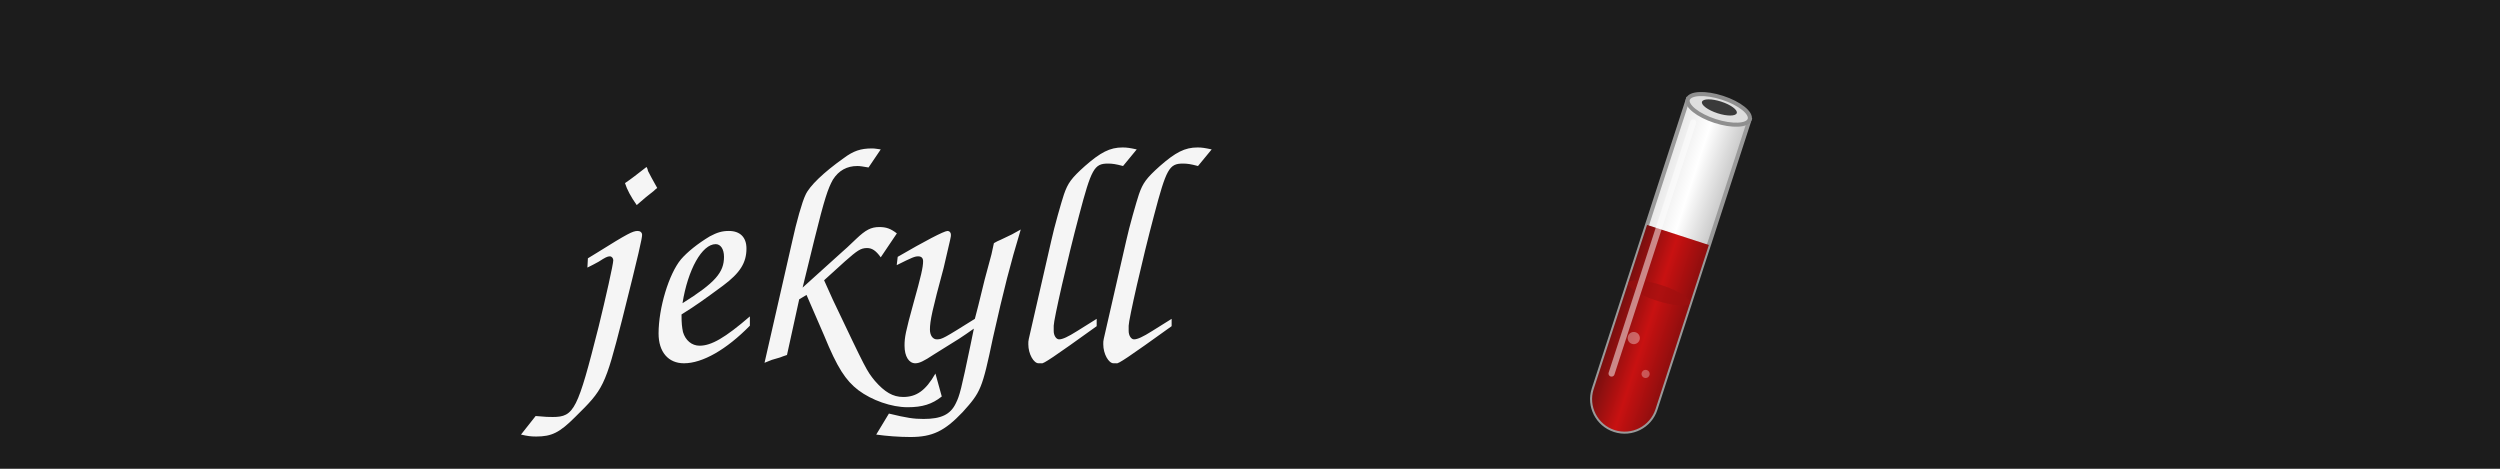
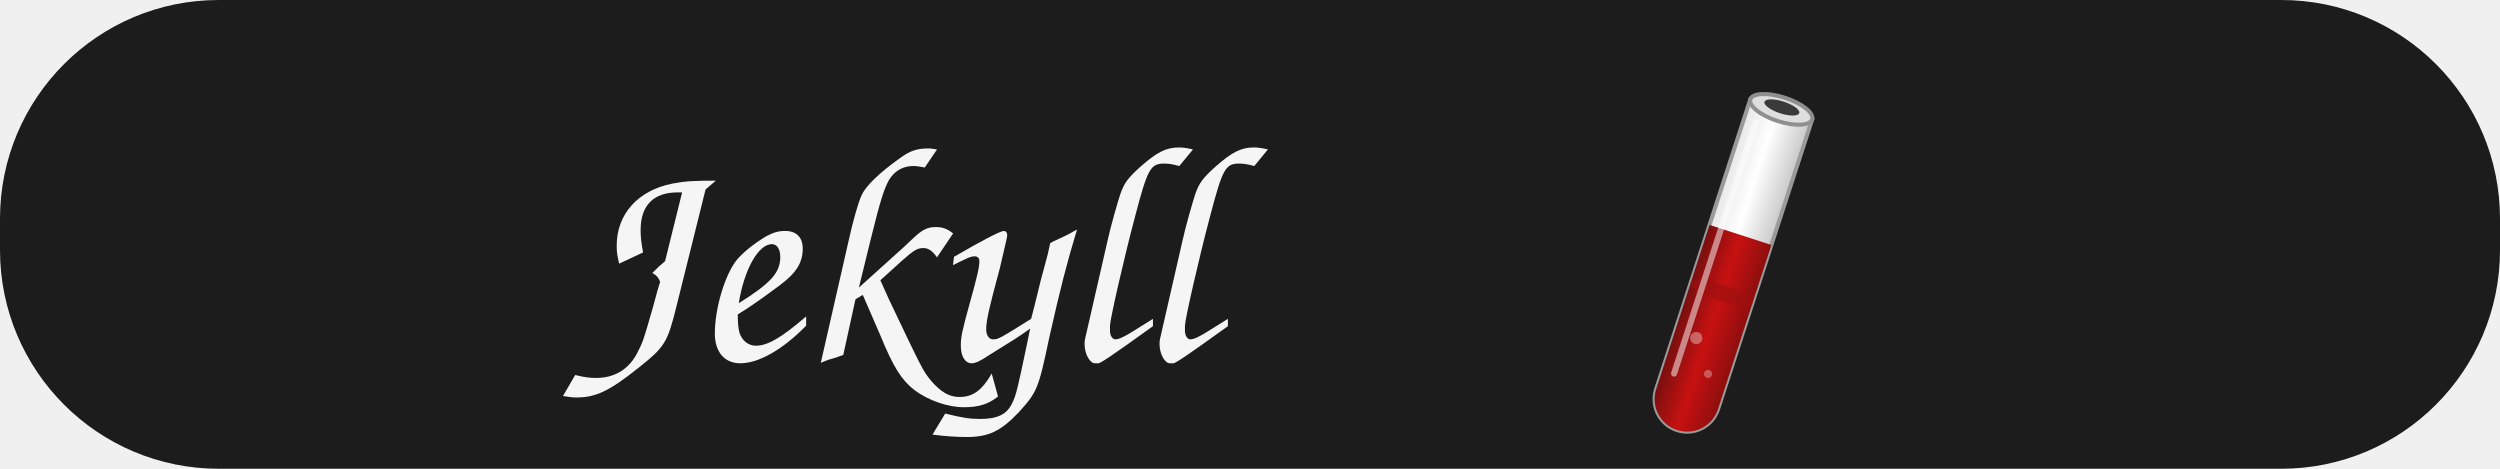
<svg xmlns="http://www.w3.org/2000/svg" viewBox="0 0 80 15" width="80" height="15" preserveAspectRatio="xMidYMid meet">
-   <rect x="0" y="0" width="80" height="15" fill="#1c1c1c" />
+   <rect x="0" y="0" width="80" height="15" fill="#1c1c1c" rx="7" />
  <defs>
    <linearGradient id="tubeGlass" x1="0" y1="0" x2="1" y2="0">
      <stop offset="0%" stop-color="#e8e8e8" />
      <stop offset="45%" stop-color="#ffffff" />
      <stop offset="100%" stop-color="#c9c9c9" />
    </linearGradient>
    <linearGradient id="liquid" x1="0" y1="0" x2="1" y2="0">
      <stop offset="0%" stop-color="#7a0f0f" />
      <stop offset="50%" stop-color="#c81111" />
      <stop offset="100%" stop-color="#8f0e0e" />
    </linearGradient>
  </defs>
-   <text x="18" y="11.5" font-family="'Segoe Script','Brush Script MT','Apple Chancery',cursive" font-size="10" font-style="italic" fill="#f5f5f5">jekyll</text>
-   <g transform="translate(55,3.5) rotate(18) scale(0.065)">
+   <text x="18" y="11.5" font-family="'Segoe Script','Brush Script MT','Apple Chancery',cursive" font-size="10" font-style="italic" fill="#f5f5f5">Jekyll</text>
+   <g transform="translate(57,3.5) rotate(18) scale(0.065)">
    <path d="M -16,0                  l32,0                  l0,150                  a16,16 0 0 1 -32,0                  z" fill="url(#tubeGlass)" stroke="#9a9a9a" stroke-width="2" />
    <path d="M -16,65                  l32,0                  l0,85                  a16,16 0 0 1 -32,0                  z" fill="url(#liquid)" />
    <ellipse cx="0" cy="95" rx="16" ry="4" fill="#9c0f0f" opacity="0.6" />
    <ellipse cx="0" cy="0" rx="16" ry="6" fill="#dedede" stroke="#8f8f8f" stroke-width="2" />
    <ellipse cx="0" cy="-1" rx="9" ry="3" fill="#3a3a3a" />
    <circle cx="-5" cy="120" r="3" fill="#ffffff" opacity="0.35" />
    <circle cx="6" cy="135" r="2" fill="#ffffff" opacity="0.3" />
    <path d="M -10,10 l0,130" stroke="#ffffff" stroke-width="3" stroke-linecap="round" opacity="0.5" />
  </g>
</svg>
